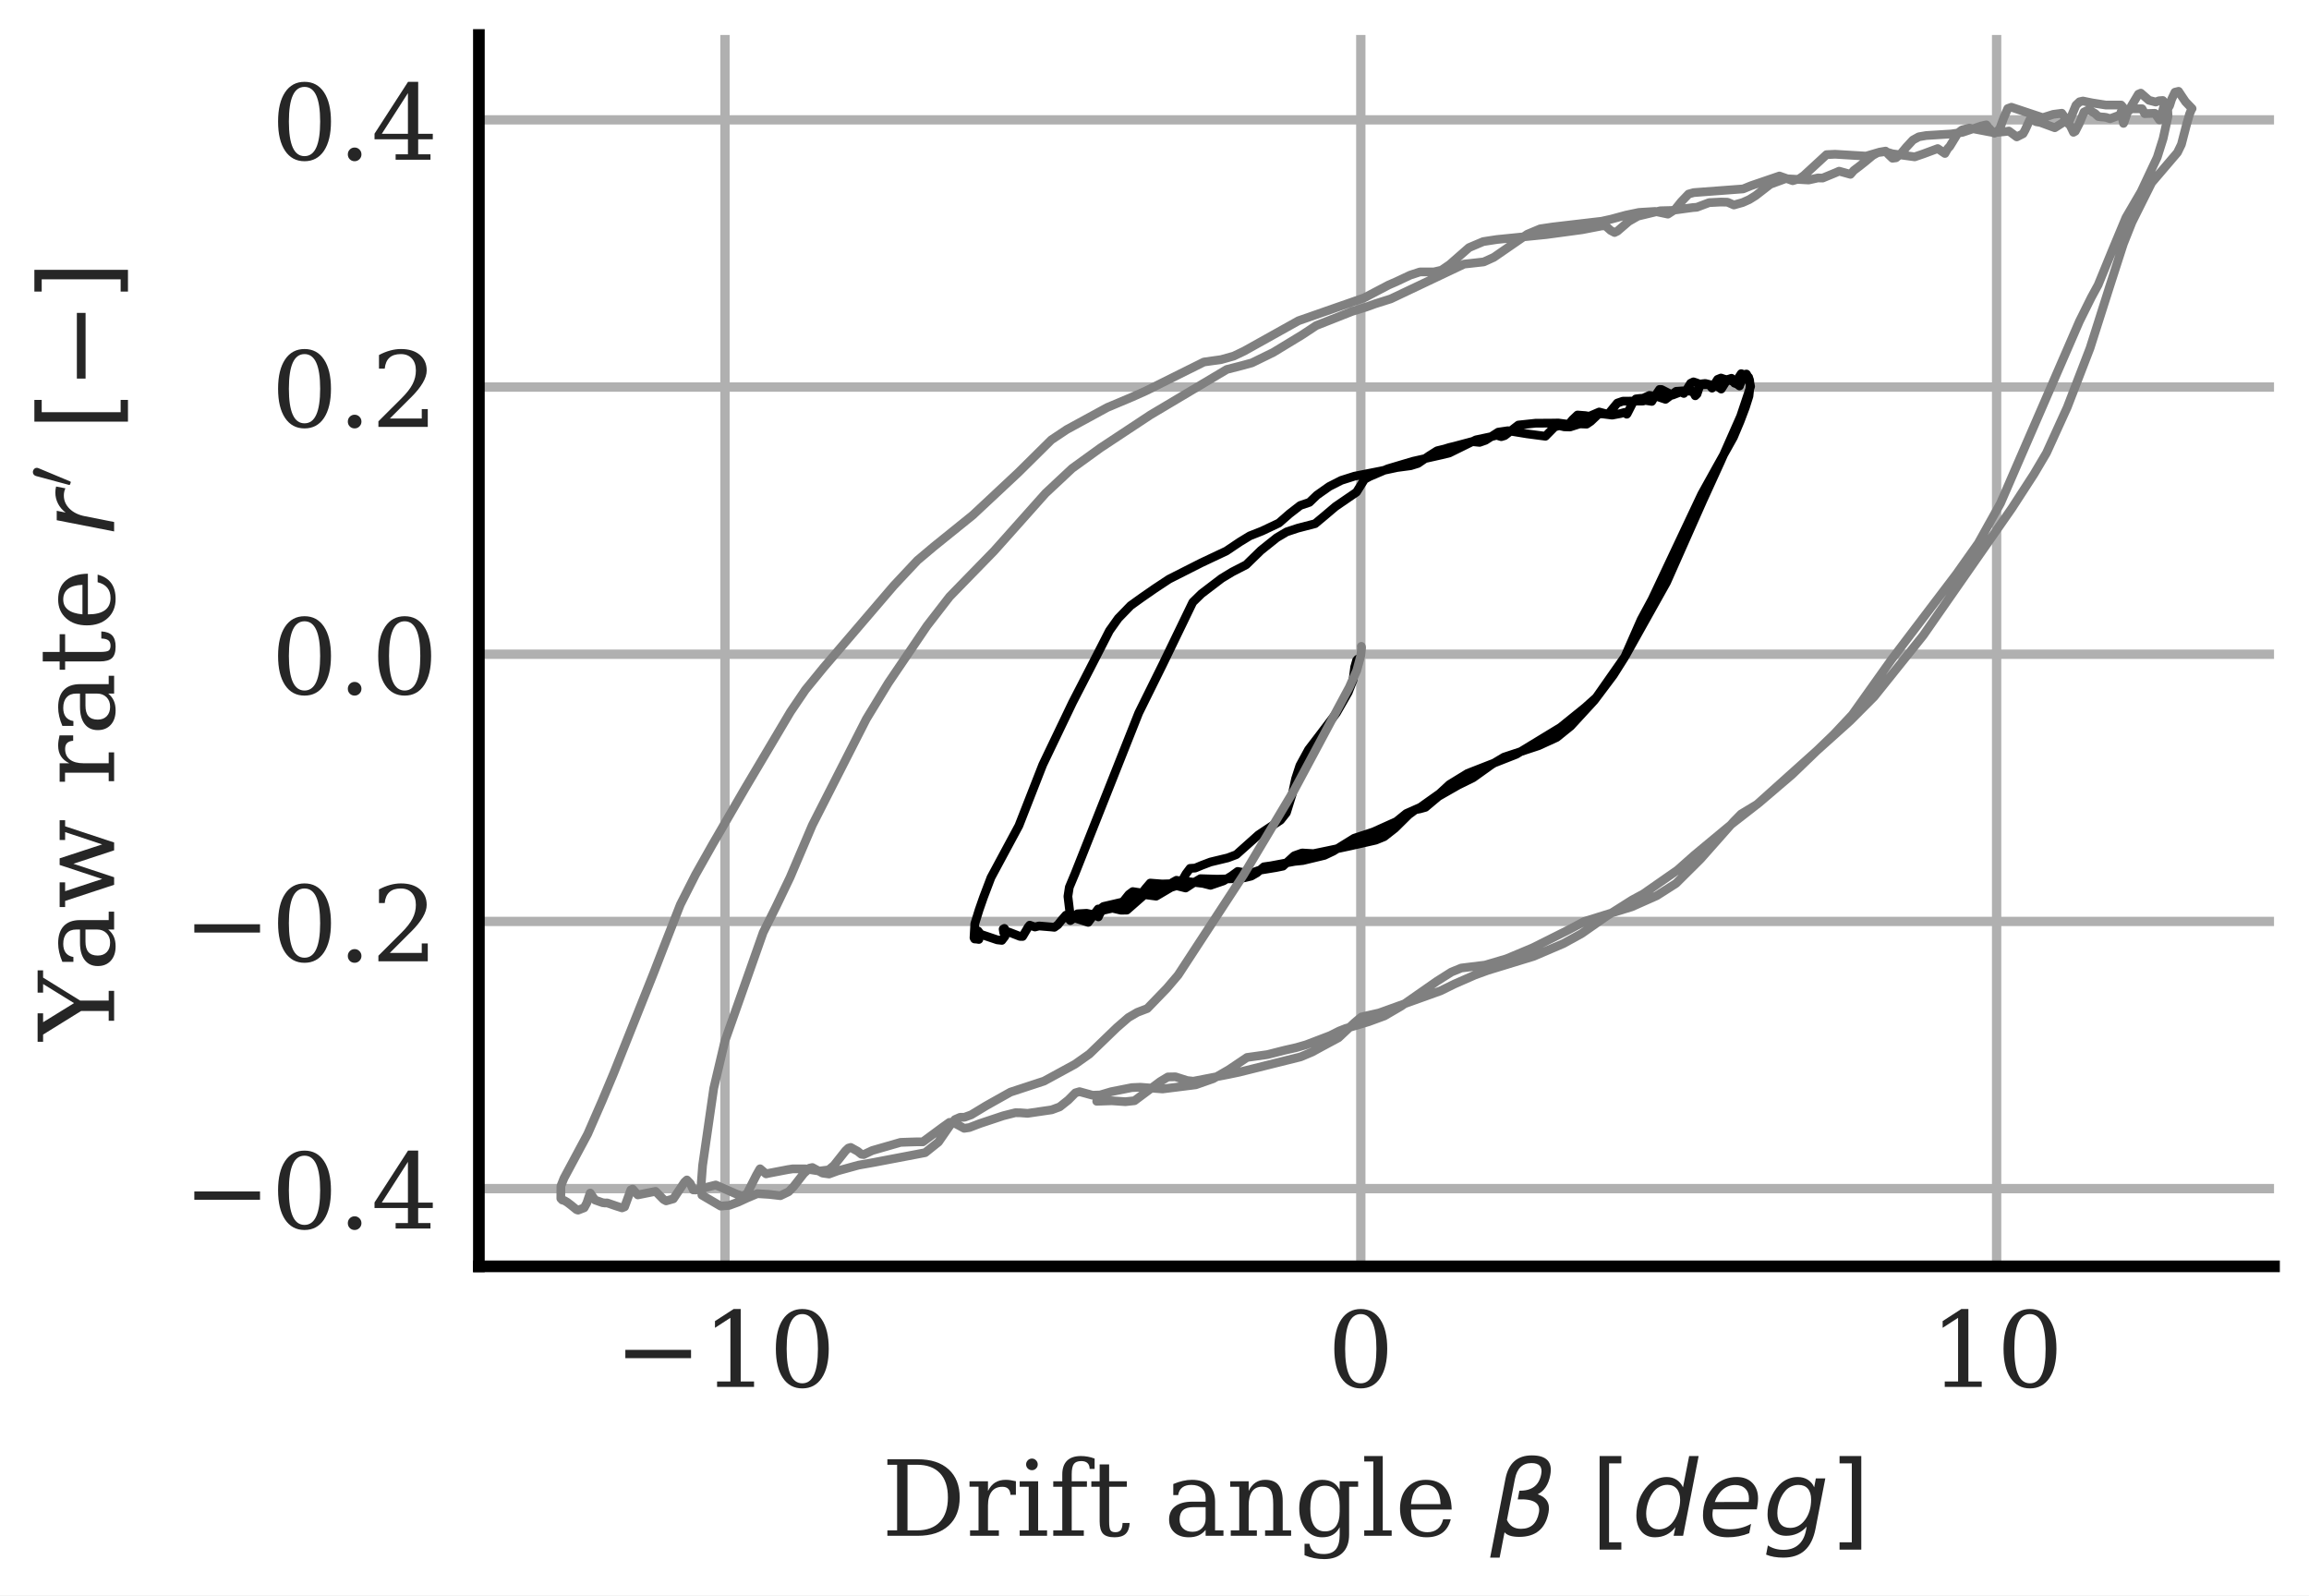
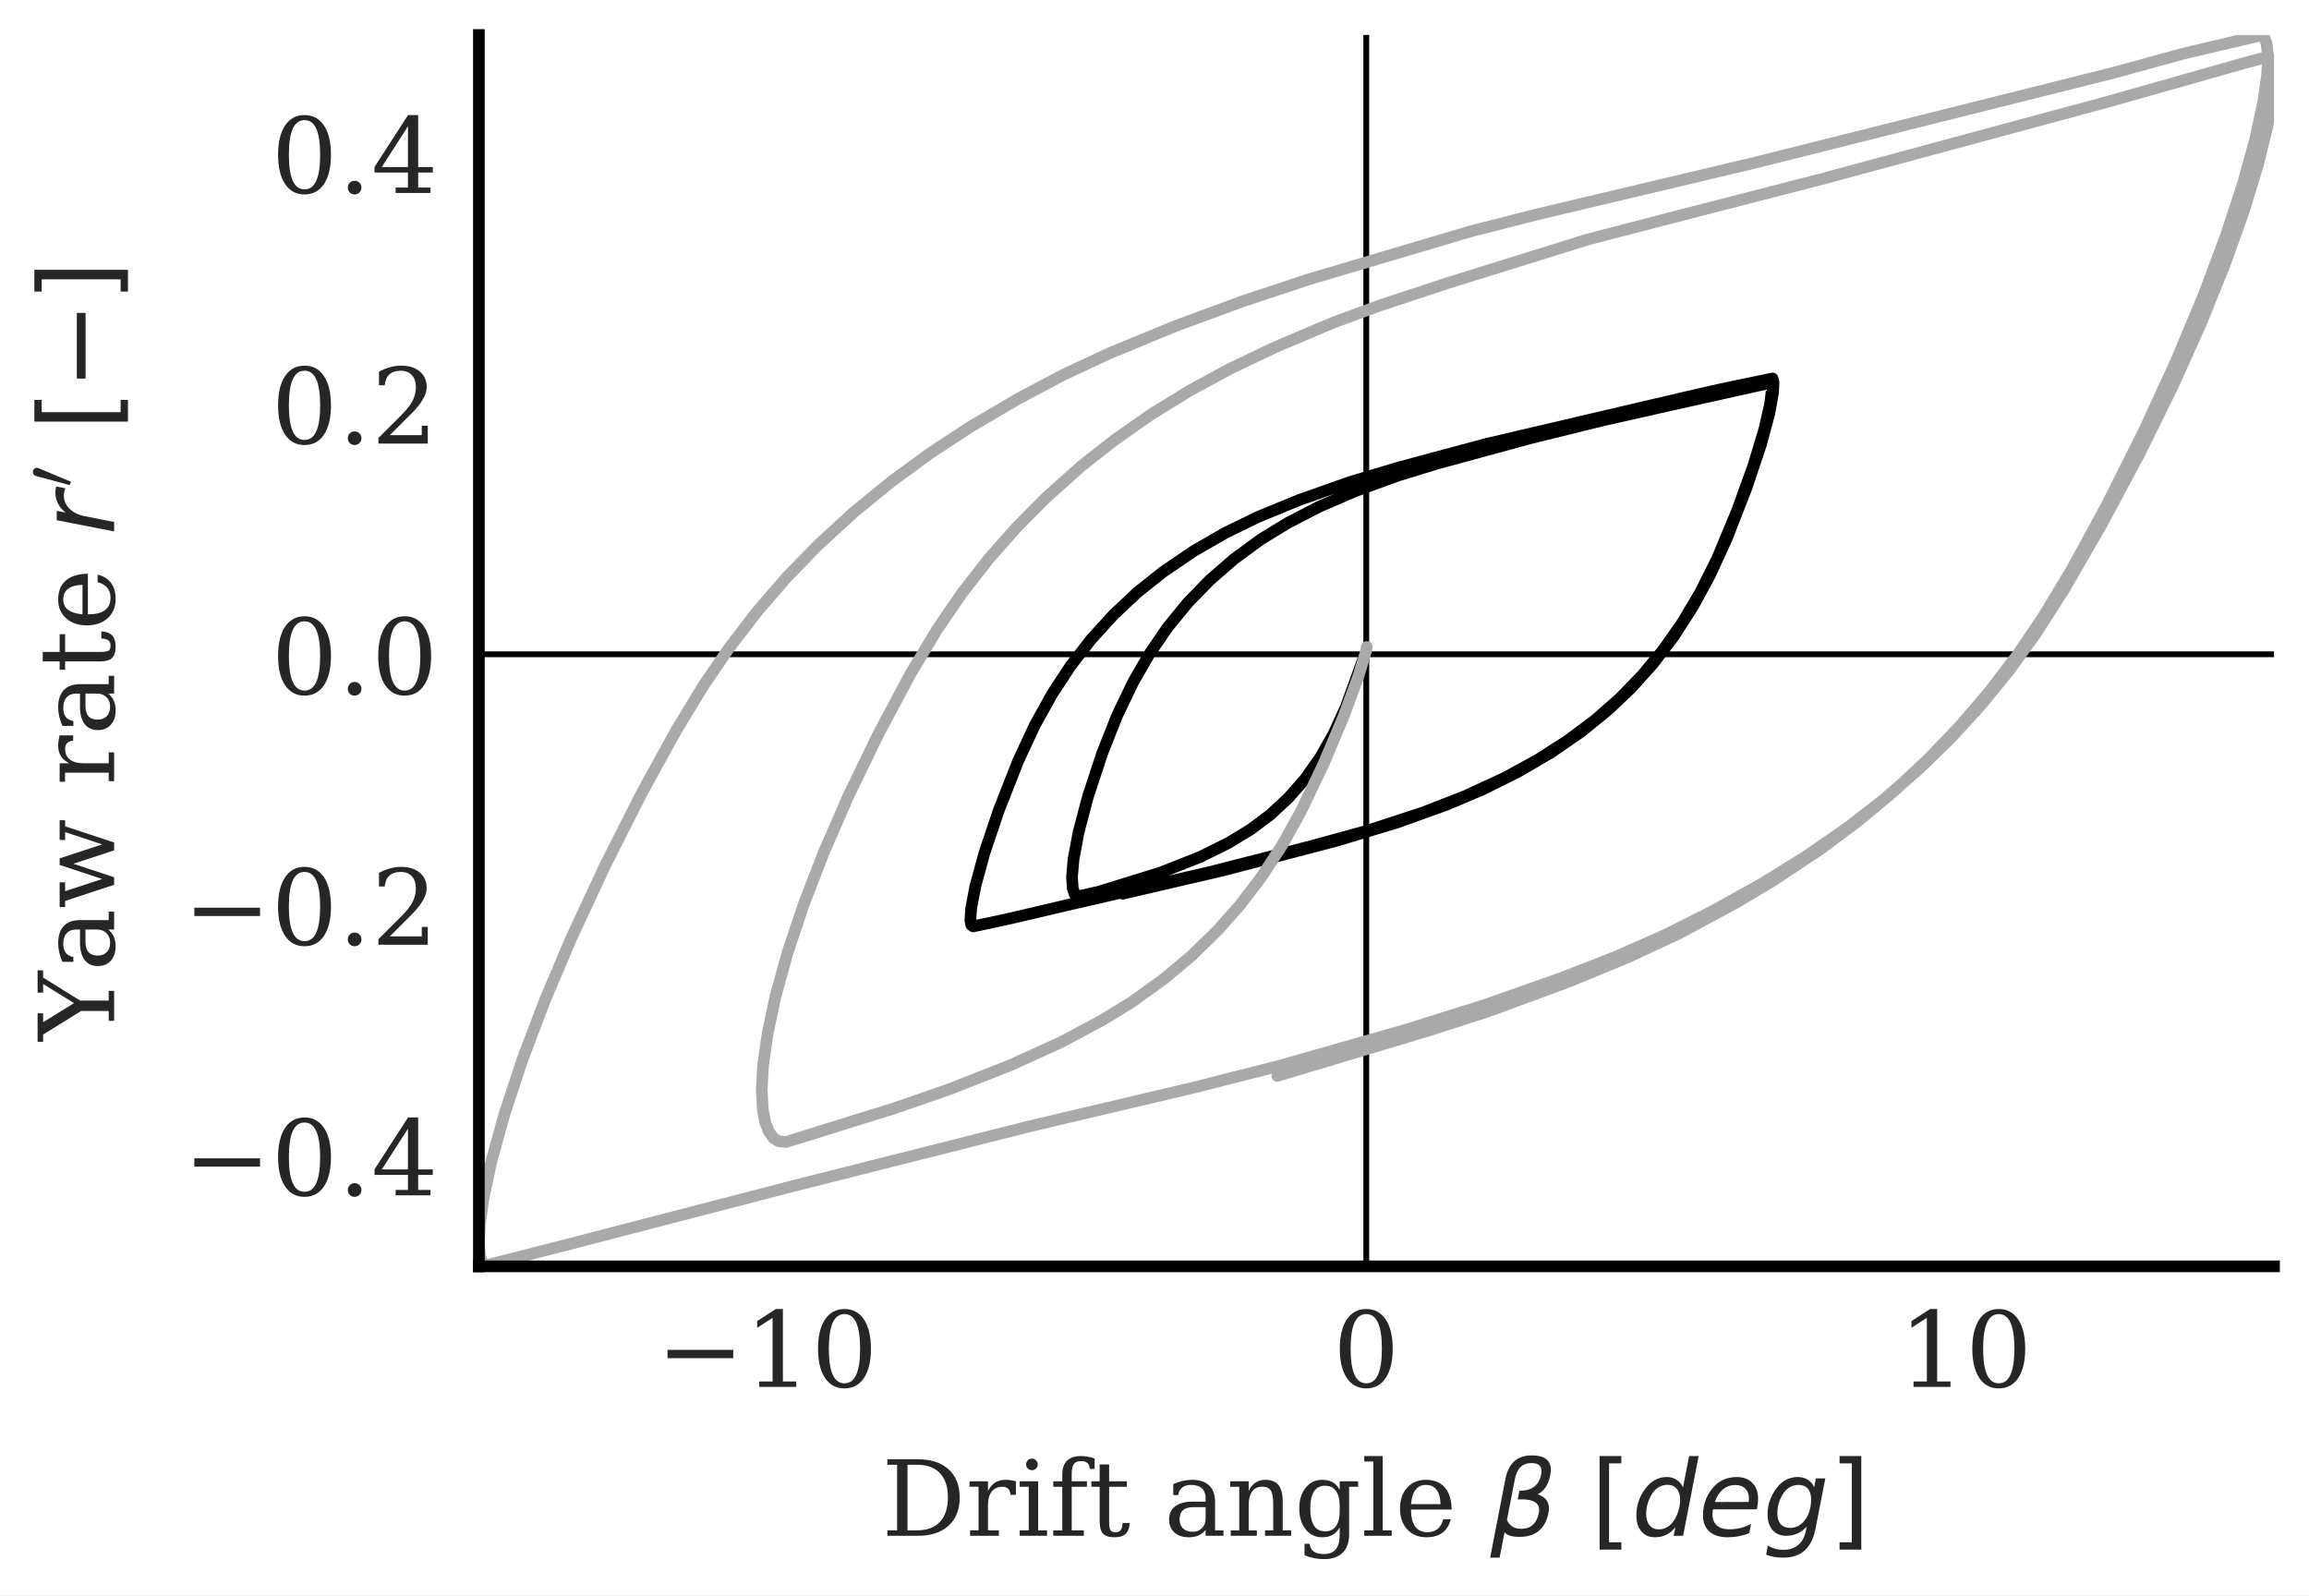
<svg xmlns="http://www.w3.org/2000/svg" xmlns:xlink="http://www.w3.org/1999/xlink" width="198pt" height="136.8pt" viewBox="0 0 198 136.8" version="1.1">
  <defs>
    <style type="text/css">*{stroke-linejoin: round; stroke-linecap: butt}</style>
  </defs>
  <g id="figure_1">
    <g id="patch_1">
      <path d="M 0 136.8  L 198 136.8  L 198 0  L 0 0  z " style="fill: #ffffff" />
    </g>
    <g id="axes_1">
      <g id="patch_2">
        <path d="M 41.065 108.589  L 195 108.589  L 195 3  L 41.065 3  z " style="fill: #ffffff" />
      </g>
+       <g id="line2d_1">
+         <path d="M -1 56.105  L 199 56.105  " clip-path="url(#p4602d9aeb4)" style="fill: none; stroke: #000000; stroke-width: 0.5; stroke-linecap: round" />
+       </g>
+       <g id="line2d_2">
+         <path d="M 117.16 137.8  L 117.16 -1  " clip-path="url(#p4602d9aeb4)" style="fill: none; stroke: #000000; stroke-width: 0.5; stroke-linecap: round" />
+       </g>
      <g id="matplotlib.axis_1">
        <g id="xtick_1">
-           <g id="line2d_1">
-             <path d="M 62.168 108.589  L 62.168 3  " clip-path="url(#pcf7cdfdc2e)" style="fill: none; stroke: #b0b0b0; stroke-width: 0.8; stroke-linecap: round" />
-           </g>
-           <g id="line2d_2" />
+           <g id="line2d_3" />
          <g id="text_1">
-             <g style="fill: #262626" transform="translate(52.67087 118.928) scale(0.09 -0.09)">
+             <g style="fill: #262626" transform="translate(56.2879 118.928) scale(0.09 -0.09)">
              <defs>
                <path id="DejaVuSerif-2212" d="M 678 2259  L 4684 2259  L 4684 1753  L 678 1753  L 678 2259  z " transform="scale(0.015625)" />
                <path id="DejaVuSerif-31" d="M 909 0  L 909 331  L 1722 331  L 1722 4213  L 781 3603  L 781 4013  L 1919 4750  L 2350 4750  L 2350 331  L 3163 331  L 3163 0  L 909 0  z " transform="scale(0.015625)" />
                <path id="DejaVuSerif-30" d="M 2034 219  Q 2513 219 2750 744  Q 2988 1269 2988 2328  Q 2988 3391 2750 3916  Q 2513 4441 2034 4441  Q 1556 4441 1318 3916  Q 1081 3391 1081 2328  Q 1081 1269 1318 744  Q 1556 219 2034 219  z M 2034 -91  Q 1275 -91 848 546  Q 422 1184 422 2328  Q 422 3475 848 4112  Q 1275 4750 2034 4750  Q 2797 4750 3222 4112  Q 3647 3475 3647 2328  Q 3647 1184 3222 546  Q 2797 -91 2034 -91  z " transform="scale(0.015625)" />
              </defs>
              <use xlink:href="#DejaVuSerif-2212" />
              <use xlink:href="#DejaVuSerif-31" x="83.789" />
              <use xlink:href="#DejaVuSerif-30" x="147.412" />
            </g>
          </g>
        </g>
        <g id="xtick_2">
-           <g id="line2d_3">
-             <path d="M 116.691 108.589  L 116.691 3  " clip-path="url(#pcf7cdfdc2e)" style="fill: none; stroke: #b0b0b0; stroke-width: 0.8; stroke-linecap: round" />
-           </g>
          <g id="line2d_4" />
          <g id="text_2">
-             <g style="fill: #262626" transform="translate(113.8275 118.928) scale(0.09 -0.09)">
+             <g style="fill: #262626" transform="translate(114.2971 118.928) scale(0.09 -0.09)">
              <use xlink:href="#DejaVuSerif-30" />
            </g>
          </g>
        </g>
        <g id="xtick_3">
-           <g id="line2d_5">
-             <path d="M 171.213 108.589  L 171.213 3  " clip-path="url(#pcf7cdfdc2e)" style="fill: none; stroke: #b0b0b0; stroke-width: 0.8; stroke-linecap: round" />
-           </g>
-           <g id="line2d_6" />
+           <g id="line2d_5" />
          <g id="text_3">
-             <g style="fill: #262626" transform="translate(165.487 118.928) scale(0.09 -0.09)">
+             <g style="fill: #262626" transform="translate(162.8092 118.928) scale(0.09 -0.09)">
              <use xlink:href="#DejaVuSerif-31" />
              <use xlink:href="#DejaVuSerif-30" x="63.623" />
            </g>
          </g>
        </g>
        <g id="text_4">
          <g style="fill: #262626" transform="translate(75.59742 131.7298) scale(0.09 -0.09)">
            <defs>
              <path id="DejaVuSerif-44" d="M 1581 331  L 2163 331  Q 3072 331 3558 850  Q 4044 1369 4044 2338  Q 4044 3306 3559 3818  Q 3075 4331 2163 4331  L 1581 4331  L 1581 331  z M 353 0  L 353 331  L 947 331  L 947 4331  L 353 4331  L 353 4666  L 2209 4666  Q 3416 4666 4089 4050  Q 4763 3434 4763 2338  Q 4763 1238 4088 619  Q 3413 0 2209 0  L 353 0  z " transform="scale(0.015625)" />
              <path id="DejaVuSerif-72" d="M 3059 3328  L 3059 2497  L 2728 2497  Q 2713 2744 2591 2866  Q 2469 2988 2234 2988  Q 1809 2988 1582 2694  Q 1356 2400 1356 1850  L 1356 331  L 2022 331  L 2022 0  L 263 0  L 263 331  L 781 331  L 781 2994  L 231 2994  L 231 3322  L 1356 3322  L 1356 2731  Q 1525 3078 1790 3245  Q 2056 3413 2438 3413  Q 2578 3413 2733 3391  Q 2888 3369 3059 3328  z " transform="scale(0.015625)" />
              <path id="DejaVuSerif-69" d="M 622 4353  Q 622 4497 726 4603  Q 831 4709 978 4709  Q 1122 4709 1226 4603  Q 1331 4497 1331 4353  Q 1331 4206 1228 4103  Q 1125 4000 978 4000  Q 831 4000 726 4103  Q 622 4206 622 4353  z M 1356 331  L 1900 331  L 1900 0  L 231 0  L 231 331  L 781 331  L 781 2988  L 231 2988  L 231 3322  L 1356 3322  L 1356 331  z " transform="scale(0.015625)" />
              <path id="DejaVuSerif-66" d="M 2753 4078  L 2450 4078  Q 2447 4313 2317 4434  Q 2188 4556 1941 4556  Q 1619 4556 1487 4379  Q 1356 4203 1356 3750  L 1356 3322  L 2284 3322  L 2284 2988  L 1356 2988  L 1356 331  L 2094 331  L 2094 0  L 231 0  L 231 331  L 781 331  L 781 2988  L 231 2988  L 231 3322  L 781 3322  L 781 3738  Q 781 4294 1070 4578  Q 1359 4863 1919 4863  Q 2128 4863 2337 4825  Q 2547 4788 2753 4709  L 2753 4078  z " transform="scale(0.015625)" />
              <path id="DejaVuSerif-74" d="M 691 2988  L 184 2988  L 184 3322  L 691 3322  L 691 4353  L 1269 4353  L 1269 3322  L 2350 3322  L 2350 2988  L 1269 2988  L 1269 878  Q 1269 456 1350 337  Q 1431 219 1650 219  Q 1875 219 1978 351  Q 2081 484 2088 781  L 2522 781  Q 2497 328 2275 118  Q 2053 -91 1600 -91  Q 1103 -91 897 129  Q 691 350 691 878  L 691 2988  z " transform="scale(0.015625)" />
              <path id="DejaVuSerif-20" transform="scale(0.015625)" />
              <path id="DejaVuSerif-61" d="M 2547 1044  L 2547 1747  L 1806 1747  Q 1378 1747 1168 1562  Q 959 1378 959 997  Q 959 650 1171 447  Q 1384 244 1747 244  Q 2106 244 2326 466  Q 2547 688 2547 1044  z M 3122 2075  L 3122 331  L 3634 331  L 3634 0  L 2547 0  L 2547 359  Q 2356 128 2106 18  Q 1856 -91 1522 -91  Q 969 -91 644 203  Q 319 497 319 997  Q 319 1513 691 1797  Q 1063 2081 1741 2081  L 2547 2081  L 2547 2309  Q 2547 2688 2317 2895  Q 2088 3103 1672 3103  Q 1328 3103 1125 2947  Q 922 2791 872 2484  L 575 2484  L 575 3156  Q 875 3284 1158 3348  Q 1441 3413 1709 3413  Q 2400 3413 2761 3070  Q 3122 2728 3122 2075  z " transform="scale(0.015625)" />
              <path id="DejaVuSerif-6e" d="M 263 0  L 263 331  L 781 331  L 781 2988  L 231 2988  L 231 3322  L 1356 3322  L 1356 2731  Q 1516 3069 1770 3241  Q 2025 3413 2363 3413  Q 2913 3413 3172 3097  Q 3431 2781 3431 2113  L 3431 331  L 3944 331  L 3944 0  L 2356 0  L 2356 331  L 2853 331  L 2853 1931  Q 2853 2541 2703 2767  Q 2553 2994 2175 2994  Q 1775 2994 1565 2701  Q 1356 2409 1356 1850  L 1356 331  L 1856 331  L 1856 0  L 263 0  z " transform="scale(0.015625)" />
              <path id="DejaVuSerif-67" d="M 3359 2988  L 3359 72  Q 3359 -644 2965 -1033  Q 2572 -1422 1844 -1422  Q 1516 -1422 1216 -1362  Q 916 -1303 641 -1184  L 641 -488  L 941 -488  Q 997 -813 1206 -963  Q 1416 -1113 1806 -1113  Q 2313 -1113 2548 -827  Q 2784 -541 2784 72  L 2784 519  Q 2616 206 2355 57  Q 2094 -91 1709 -91  Q 1097 -91 708 395  Q 319 881 319 1663  Q 319 2444 706 2928  Q 1094 3413 1709 3413  Q 2094 3413 2355 3264  Q 2616 3116 2784 2803  L 2784 3322  L 3909 3322  L 3909 2988  L 3359 2988  z M 2784 1825  Q 2784 2422 2554 2737  Q 2325 3053 1888 3053  Q 1444 3053 1217 2703  Q 991 2353 991 1663  Q 991 975 1217 622  Q 1444 269 1888 269  Q 2325 269 2554 583  Q 2784 897 2784 1497  L 2784 1825  z " transform="scale(0.015625)" />
              <path id="DejaVuSerif-6c" d="M 1313 331  L 1856 331  L 1856 0  L 184 0  L 184 331  L 738 331  L 738 4531  L 184 4531  L 184 4863  L 1313 4863  L 1313 331  z " transform="scale(0.015625)" />
              <path id="DejaVuSerif-65" d="M 3469 1600  L 991 1600  L 991 1575  Q 991 903 1244 561  Q 1497 219 1991 219  Q 2369 219 2611 417  Q 2853 616 2950 1006  L 3413 1006  Q 3275 459 2904 184  Q 2534 -91 1931 -91  Q 1203 -91 761 389  Q 319 869 319 1663  Q 319 2450 753 2931  Q 1188 3413 1894 3413  Q 2647 3413 3050 2948  Q 3453 2484 3469 1600  z M 2791 1931  Q 2772 2513 2545 2808  Q 2319 3103 1894 3103  Q 1497 3103 1269 2806  Q 1041 2509 991 1931  L 2791 1931  z " transform="scale(0.015625)" />
              <path id="DejaVuSans-Oblique-3b2" d="M 872 216  L 572 -1331  L -6 -1331  L 928 3478  Q 1206 4903 2538 4903  Q 3888 4903 3659 3700  Q 3503 2844 2894 2531  Q 3713 2250 3553 1416  Q 3272 -69 1759 -66  Q 1097 -63 872 216  z M 1019 966  Q 1259 422 1875 425  Q 2775 425 2966 1406  Q 3138 2288 1675 2219  L 1778 2750  Q 2909 2731 3106 3750  Q 3241 4438 2509 4434  Q 1691 4434 1503 3459  L 1019 966  z " transform="scale(0.015625)" />
              <path id="DejaVuSans-5b" d="M 550 4863  L 1875 4863  L 1875 4416  L 1125 4416  L 1125 -397  L 1875 -397  L 1875 -844  L 550 -844  L 550 4863  z " transform="scale(0.015625)" />
              <path id="DejaVuSans-Oblique-64" d="M 2675 525  Q 2444 222 2128 65  Q 1813 -91 1428 -91  Q 903 -91 598 267  Q 294 625 294 1247  Q 294 1766 478 2236  Q 663 2706 1013 3078  Q 1244 3325 1534 3454  Q 1825 3584 2144 3584  Q 2481 3584 2739 3421  Q 2997 3259 3138 2956  L 3513 4863  L 4091 4863  L 3144 0  L 2566 0  L 2675 525  z M 891 1350  Q 891 897 1095 644  Q 1300 391 1663 391  Q 1931 391 2161 520  Q 2391 650 2566 903  Q 2750 1166 2856 1509  Q 2963 1853 2963 2188  Q 2963 2622 2758 2865  Q 2553 3109 2194 3109  Q 1922 3109 1687 2981  Q 1453 2853 1288 2613  Q 1106 2353 998 2009  Q 891 1666 891 1350  z " transform="scale(0.015625)" />
              <path id="DejaVuSans-Oblique-65" d="M 3078 2063  Q 3088 2113 3092 2166  Q 3097 2219 3097 2272  Q 3097 2653 2873 2875  Q 2650 3097 2266 3097  Q 1838 3097 1509 2826  Q 1181 2556 1013 2059  L 3078 2063  z M 3578 1613  L 903 1613  Q 884 1494 878 1425  Q 872 1356 872 1306  Q 872 872 1139 634  Q 1406 397 1894 397  Q 2269 397 2603 481  Q 2938 566 3225 728  L 3116 159  Q 2806 34 2476 -28  Q 2147 -91 1806 -91  Q 1078 -91 686 257  Q 294 606 294 1247  Q 294 1794 489 2264  Q 684 2734 1063 3103  Q 1306 3334 1642 3459  Q 1978 3584 2356 3584  Q 2950 3584 3301 3228  Q 3653 2872 3653 2272  Q 3653 2128 3634 1964  Q 3616 1800 3578 1613  z " transform="scale(0.015625)" />
              <path id="DejaVuSans-Oblique-67" d="M 3816 3500  L 3219 434  Q 3047 -456 2561 -893  Q 2075 -1331 1253 -1331  Q 950 -1331 690 -1286  Q 431 -1241 206 -1147  L 313 -588  Q 525 -725 762 -790  Q 1000 -856 1269 -856  Q 1816 -856 2167 -557  Q 2519 -259 2631 300  L 2681 563  Q 2441 288 2122 144  Q 1803 0 1434 0  Q 903 0 598 351  Q 294 703 294 1319  Q 294 1803 478 2267  Q 663 2731 997 3091  Q 1219 3328 1514 3456  Q 1809 3584 2131 3584  Q 2484 3584 2746 3420  Q 3009 3256 3138 2956  L 3238 3500  L 3816 3500  z M 2950 2216  Q 2950 2641 2750 2872  Q 2550 3103 2181 3103  Q 1953 3103 1747 3012  Q 1541 2922 1394 2759  Q 1156 2491 1023 2127  Q 891 1763 891 1375  Q 891 944 1092 712  Q 1294 481 1672 481  Q 2219 481 2584 976  Q 2950 1472 2950 2216  z " transform="scale(0.015625)" />
              <path id="DejaVuSans-5d" d="M 1947 4863  L 1947 -844  L 622 -844  L 622 -397  L 1369 -397  L 1369 4416  L 622 4416  L 622 4863  L 1947 4863  z " transform="scale(0.015625)" />
            </defs>
            <use xlink:href="#DejaVuSerif-44" transform="translate(0 0.390625)" />
            <use xlink:href="#DejaVuSerif-72" transform="translate(80.17578 0.390625)" />
            <use xlink:href="#DejaVuSerif-69" transform="translate(127.9785 0.390625)" />
            <use xlink:href="#DejaVuSerif-66" transform="translate(159.9609 0.390625)" />
            <use xlink:href="#DejaVuSerif-74" transform="translate(196.9727 0.390625)" />
            <use xlink:href="#DejaVuSerif-20" transform="translate(237.1582 0.390625)" />
            <use xlink:href="#DejaVuSerif-61" transform="translate(268.9453 0.390625)" />
            <use xlink:href="#DejaVuSerif-6e" transform="translate(328.5645 0.390625)" />
            <use xlink:href="#DejaVuSerif-67" transform="translate(392.9688 0.390625)" />
            <use xlink:href="#DejaVuSerif-6c" transform="translate(456.9824 0.390625)" />
            <use xlink:href="#DejaVuSerif-65" transform="translate(488.9648 0.390625)" />
            <use xlink:href="#DejaVuSerif-20" transform="translate(548.1445 0.390625)" />
            <use xlink:href="#DejaVuSans-Oblique-3b2" transform="translate(579.9316 0.390625)" />
            <use xlink:href="#DejaVuSerif-20" transform="translate(643.75 0.390625)" />
            <use xlink:href="#DejaVuSans-5b" transform="translate(675.5371 0.390625)" />
            <use xlink:href="#DejaVuSans-Oblique-64" transform="translate(714.5508 0.390625)" />
            <use xlink:href="#DejaVuSans-Oblique-65" transform="translate(778.0273 0.390625)" />
            <use xlink:href="#DejaVuSans-Oblique-67" transform="translate(839.5508 0.390625)" />
            <use xlink:href="#DejaVuSans-5d" transform="translate(903.0273 0.390625)" />
          </g>
        </g>
      </g>
      <g id="matplotlib.axis_2">
        <g id="ytick_1">
-           <g id="line2d_7">
-             <path d="M 41.065 101.925  L 195 101.925  " clip-path="url(#pcf7cdfdc2e)" style="fill: none; stroke: #b0b0b0; stroke-width: 0.8; stroke-linecap: round" />
-           </g>
-           <g id="line2d_8" />
+           <g id="line2d_6" />
          <g id="text_5">
-             <g style="fill: #262626" transform="translate(15.71055 105.3444) scale(0.09 -0.09)">
+             <g style="fill: #262626" transform="translate(15.71055 102.5026) scale(0.09 -0.09)">
              <defs>
                <path id="DejaVuSerif-2e" d="M 603 325  Q 603 500 722 622  Q 841 744 1019 744  Q 1191 744 1312 622  Q 1434 500 1434 325  Q 1434 153 1312 31  Q 1191 -91 1019 -91  Q 841 -91 722 29  Q 603 150 603 325  z " transform="scale(0.015625)" />
                <path id="DejaVuSerif-34" d="M 2234 1581  L 2234 4063  L 641 1581  L 2234 1581  z M 3609 0  L 1484 0  L 1484 331  L 2234 331  L 2234 1247  L 197 1247  L 197 1588  L 2241 4750  L 2859 4750  L 2859 1581  L 3750 1581  L 3750 1247  L 2859 1247  L 2859 331  L 3609 331  L 3609 0  z " transform="scale(0.015625)" />
              </defs>
              <use xlink:href="#DejaVuSerif-2212" />
              <use xlink:href="#DejaVuSerif-30" x="83.789" />
              <use xlink:href="#DejaVuSerif-2e" x="147.412" />
              <use xlink:href="#DejaVuSerif-34" x="179.199" />
            </g>
          </g>
        </g>
        <g id="ytick_2">
-           <g id="line2d_9">
-             <path d="M 41.065 79.013  L 195 79.013  " clip-path="url(#pcf7cdfdc2e)" style="fill: none; stroke: #b0b0b0; stroke-width: 0.8; stroke-linecap: round" />
-           </g>
-           <g id="line2d_10" />
+           <g id="line2d_7" />
          <g id="text_6">
-             <g style="fill: #262626" transform="translate(15.71055 82.43249) scale(0.09 -0.09)">
+             <g style="fill: #262626" transform="translate(15.71055 81.01346) scale(0.09 -0.09)">
              <defs>
                <path id="DejaVuSerif-32" d="M 819 3553  L 469 3553  L 469 4384  Q 803 4563 1142 4656  Q 1481 4750 1806 4750  Q 2534 4750 2956 4397  Q 3378 4044 3378 3438  Q 3378 2753 2422 1800  Q 2347 1728 2309 1691  L 1131 513  L 3078 513  L 3078 1088  L 3444 1088  L 3444 0  L 434 0  L 434 341  L 1850 1753  Q 2319 2222 2519 2614  Q 2719 3006 2719 3438  Q 2719 3909 2473 4175  Q 2228 4441 1797 4441  Q 1350 4441 1106 4219  Q 863 3997 819 3553  z " transform="scale(0.015625)" />
              </defs>
              <use xlink:href="#DejaVuSerif-2212" />
              <use xlink:href="#DejaVuSerif-30" x="83.789" />
              <use xlink:href="#DejaVuSerif-2e" x="147.412" />
              <use xlink:href="#DejaVuSerif-32" x="179.199" />
            </g>
          </g>
        </g>
        <g id="ytick_3">
-           <g id="line2d_11">
-             <path d="M 41.065 56.101  L 195 56.101  " clip-path="url(#pcf7cdfdc2e)" style="fill: none; stroke: #b0b0b0; stroke-width: 0.8; stroke-linecap: round" />
-           </g>
-           <g id="line2d_12" />
+           <g id="line2d_8" />
          <g id="text_7">
-             <g style="fill: #262626" transform="translate(23.25227 59.52054) scale(0.09 -0.09)">
+             <g style="fill: #262626" transform="translate(23.25227 59.52435) scale(0.09 -0.09)">
              <use xlink:href="#DejaVuSerif-30" />
              <use xlink:href="#DejaVuSerif-2e" x="63.623" />
              <use xlink:href="#DejaVuSerif-30" x="95.41" />
            </g>
          </g>
        </g>
        <g id="ytick_4">
-           <g id="line2d_13">
-             <path d="M 41.065 33.189  L 195 33.189  " clip-path="url(#pcf7cdfdc2e)" style="fill: none; stroke: #b0b0b0; stroke-width: 0.8; stroke-linecap: round" />
-           </g>
-           <g id="line2d_14" />
+           <g id="line2d_9" />
          <g id="text_8">
-             <g style="fill: #262626" transform="translate(23.25227 36.6086) scale(0.09 -0.09)">
+             <g style="fill: #262626" transform="translate(23.25227 38.03524) scale(0.09 -0.09)">
              <use xlink:href="#DejaVuSerif-30" />
              <use xlink:href="#DejaVuSerif-2e" x="63.623" />
              <use xlink:href="#DejaVuSerif-32" x="95.41" />
            </g>
          </g>
        </g>
        <g id="ytick_5">
-           <g id="line2d_15">
-             <path d="M 41.065 10.277  L 195 10.277  " clip-path="url(#pcf7cdfdc2e)" style="fill: none; stroke: #b0b0b0; stroke-width: 0.8; stroke-linecap: round" />
-           </g>
-           <g id="line2d_16" />
+           <g id="line2d_10" />
          <g id="text_9">
-             <g style="fill: #262626" transform="translate(23.25227 13.69665) scale(0.09 -0.09)">
+             <g style="fill: #262626" transform="translate(23.25227 16.54613) scale(0.09 -0.09)">
              <use xlink:href="#DejaVuSerif-30" />
              <use xlink:href="#DejaVuSerif-2e" x="63.623" />
              <use xlink:href="#DejaVuSerif-34" x="95.41" />
            </g>
          </g>
        </g>
        <g id="text_10">
          <g style="fill: #262626" transform="translate(9.838834 89.22984) rotate(-90) scale(0.09 -0.09)">
            <defs>
              <path id="DejaVuSerif-59" d="M 1209 0  L 1209 331  L 1806 331  L 1806 2009  L 366 4331  L -72 4331  L -72 4666  L 1663 4666  L 1663 4331  L 1119 4331  L 2284 2444  L 3450 4331  L 2925 4331  L 2925 4666  L 4281 4666  L 4281 4331  L 3841 4331  L 2438 2069  L 2438 331  L 3034 331  L 3034 0  L 1209 0  z " transform="scale(0.015625)" />
              <path id="DejaVuSerif-77" d="M 3072 3322  L 3922 728  L 4672 2988  L 4191 2988  L 4191 3322  L 5394 3322  L 5394 2988  L 5025 2988  L 4038 0  L 3559 0  L 2741 2484  L 1919 0  L 1459 0  L 475 2988  L 103 2988  L 103 3322  L 1606 3322  L 1606 2988  L 1069 2988  L 1813 728  L 2669 3322  L 3072 3322  z " transform="scale(0.015625)" />
              <path id="DejaVuSans-Oblique-72" d="M 2853 2969  Q 2766 3016 2653 3041  Q 2541 3066 2413 3066  Q 1953 3066 1609 2717  Q 1266 2369 1153 1784  L 800 0  L 225 0  L 909 3500  L 1484 3500  L 1375 2956  Q 1603 3259 1920 3421  Q 2238 3584 2597 3584  Q 2691 3584 2781 3573  Q 2872 3563 2963 3538  L 2853 2969  z " transform="scale(0.015625)" />
              <path id="Cmsy10-30" d="M 225 347  Q 184 359 184 409  L 966 3316  Q 1003 3434 1093 3506  Q 1184 3578 1300 3578  Q 1450 3578 1564 3479  Q 1678 3381 1678 3231  Q 1678 3166 1644 3084  L 488 319  Q 466 275 428 275  Q 394 275 320 306  Q 247 338 225 347  z " transform="scale(0.015625)" />
              <path id="DejaVuSans-2212" d="M 678 2272  L 4684 2272  L 4684 1741  L 678 1741  L 678 2272  z " transform="scale(0.015625)" />
            </defs>
            <use xlink:href="#DejaVuSerif-59" transform="translate(0 0.584375)" />
            <use xlink:href="#DejaVuSerif-61" transform="translate(66.01562 0.584375)" />
            <use xlink:href="#DejaVuSerif-77" transform="translate(125.6348 0.584375)" />
            <use xlink:href="#DejaVuSerif-20" transform="translate(211.2305 0.584375)" />
            <use xlink:href="#DejaVuSerif-72" transform="translate(243.0176 0.584375)" />
            <use xlink:href="#DejaVuSerif-61" transform="translate(290.8203 0.584375)" />
            <use xlink:href="#DejaVuSerif-74" transform="translate(350.4395 0.584375)" />
            <use xlink:href="#DejaVuSerif-65" transform="translate(390.625 0.584375)" />
            <use xlink:href="#DejaVuSerif-20" transform="translate(449.8047 0.584375)" />
            <use xlink:href="#DejaVuSans-Oblique-72" transform="translate(481.5918 0.584375)" />
            <use xlink:href="#Cmsy10-30" transform="translate(527.355 38.86563) scale(0.7)" />
            <use xlink:href="#DejaVuSerif-20" transform="translate(549.3325 0.584375)" />
            <use xlink:href="#DejaVuSans-5b" transform="translate(581.1196 0.584375)" />
            <use xlink:href="#DejaVuSans-2212" transform="translate(620.1333 0.584375)" />
            <use xlink:href="#DejaVuSans-5d" transform="translate(703.9224 0.584375)" />
          </g>
        </g>
      </g>
-       <g id="line2d_17">
-         <path d="M 116.422 56.523  L 116.327 56.632  L 116.164 57.207  L 116.02 58.325  L 115.614 59.366  L 114.599 61.139  L 113.335 62.81  L 112.209 64.283  L 111.465 65.649  L 111.097 66.78  L 110.834 68.015  L 110.31 69.695  L 109.806 70.33  L 107.913 71.591  L 106.015 73.286  L 105.286 73.561  L 103.797 73.919  L 103.051 74.202  L 102.487 74.437  L 102.049 74.464  L 101.704 74.925  L 101.176 75.857  L 100.413 76.098  L 99.142 76.847  L 98.143 76.715  L 96.629 78.041  L 96.13 78.051  L 95.393 77.879  L 94.455 78.09  L 94.166 77.948  L 93.315 79.092  L 91.875 78.628  L 91.738 78.21  L 91.575 76.866  L 91.694 76.081  L 92.186 74.906  L 97.646 61.137  L 99.701 56.983  L 102.283 51.642  L 103.03 50.911  L 104.755 49.596  L 105.665 49.045  L 106.857 48.432  L 108.127 47.195  L 109.485 46.109  L 110.326 45.611  L 111.278 45.294  L 112.775 44.905  L 113.59 44.225  L 114.519 43.438  L 116.32 42.204  L 117.009 41.103  L 117.438 40.867  L 118.999 40.2  L 121.162 39.556  L 123.633 39.002  L 124.286 38.841  L 126.561 37.72  L 127.974 37.42  L 128.329 37.322  L 128.736 37.443  L 129.026 37.357  L 130.204 36.447  L 131.683 36.29  L 132.937 36.284  L 133.632 36.273  L 134.514 36.389  L 134.851 35.988  L 135.272 35.587  L 135.934 35.639  L 136.28 35.697  L 137.135 35.329  L 137.89 35.529  L 138.686 34.564  L 139.165 34.4  L 140.147 34.394  L 140.889 34.391  L 141.075 34.332  L 141.645 34.421  L 141.882 34.018  L 142.31 33.394  L 142.475 33.4  L 143.418 33.88  L 144.125 33.609  L 144.391 33.738  L 144.593 33.488  L 144.97 32.867  L 145.215 32.746  L 145.406 32.807  L 145.904 32.991  L 146.565 32.978  L 146.81 33.28  L 146.821 33.262  L 147.288 32.532  L 147.574 32.416  L 147.844 32.508  L 148.07 32.56  L 148.336 32.486  L 148.475 32.438  L 148.487 32.458  L 148.742 32.86  L 148.934 32.623  L 149.312 32.042  L 149.426 32.085  L 149.838 32.271  L 149.948 32.345  L 150.116 33.131  L 149.86 33.905  L 149.261 35.695  L 147.53 39.612  L 146.007 42.951  L 142.911 49.935  L 139.391 56.227  L 136.88 59.815  L 135.94 60.659  L 133.822 62.37  L 130.026 64.681  L 127.595 65.637  L 125.843 66.322  L 124.293 67.273  L 123.445 68.055  L 121.791 69.23  L 120.595 69.759  L 119.746 70.446  L 117.781 71.332  L 116.122 71.88  L 114.328 72.989  L 113.571 73.348  L 111.718 73.791  L 110.998 73.865  L 108.996 74.241  L 108.381 74.329  L 107.786 74.843  L 107.294 75.126  L 106.711 75.268  L 105.616 75.354  L 104.408 75.391  L 102.945 75.347  L 102.426 75.651  L 101.67 76.146  L 100.665 75.893  L 100.315 75.783  L 99.656 75.803  L 98.636 75.724  L 98.257 76.166  L 97.635 76.956  L 97.242 77.122  L 94.627 77.73  L 93.705 78.426  L 93.183 78.316  L 92.391 78.361  L 92.032 78.768  L 91.784 78.94  L 91.767 78.925  L 91.402 78.476  L 91.009 78.929  L 90.716 79.3  L 90.412 79.517  L 90.117 79.486  L 89.094 79.401  L 88.75 79.491  L 88.3 79.334  L 88.17 79.491  L 87.69 80.301  L 87.474 80.299  L 86.48 79.913  L 86.067 79.974  L 86.021 79.671  L 86.126 79.612  L 86.145 79.629  L 86.271 79.895  L 86.175 80.293  L 85.909 80.638  L 85.518 80.593  L 84.088 80.112  L 83.87 79.823  L 83.854 79.833  L 83.789 79.968  L 83.932 80.317  L 83.937 80.558  L 83.784 80.532  L 83.573 80.515  L 83.522 80.418  L 83.591 79.213  L 83.96 78.021  L 84.327 76.967  L 84.977 75.253  L 87.37 70.805  L 88.444 68.062  L 89.414 65.582  L 91.981 60.224  L 93.485 57.306  L 95.138 54.082  L 95.894 53.02  L 96.951 51.931  L 97.884 51.261  L 99.022 50.471  L 100.253 49.658  L 103.017 48.259  L 105.159 47.249  L 106.327 46.464  L 107.175 45.948  L 108.223 45.535  L 109.666 44.852  L 110.571 44.06  L 111.494 43.345  L 112.286 43.076  L 112.928 42.459  L 113.983 41.716  L 115.02 41.19  L 116.141 40.835  L 118.397 40.389  L 119.797 40.091  L 120.964 39.935  L 121.592 39.741  L 122.543 39.09  L 123.235 38.654  L 123.889 38.494  L 124.278 38.373  L 124.705 38.271  L 126.222 37.867  L 126.878 37.934  L 127.385 37.755  L 128.476 37.056  L 129.307 36.935  L 130.931 37.2  L 132.522 37.408  L 133.313 36.605  L 133.707 36.503  L 134.138 36.6  L 134.625 36.615  L 135.465 36.348  L 136.06 36.37  L 136.415 36.129  L 137.084 35.497  L 137.408 35.49  L 138.239 35.598  L 138.971 35.46  L 139.321 35.362  L 139.496 35.518  L 139.531 35.477  L 139.676 35.196  L 139.974 34.609  L 140.276 34.208  L 140.581 34.17  L 140.905 34.146  L 141.443 33.904  L 142.108 34.005  L 142.819 34.242  L 143.73 33.557  L 144.271 33.518  L 144.635 33.519  L 145.118 33.571  L 145.164 33.54  L 145.196 33.61  L 145.37 33.938  L 145.522 33.791  L 145.715 33.208  L 145.918 32.915  L 146.232 32.883  L 147.099 33.099  L 147.265 33.121  L 147.597 33.361  L 147.611 33.345  L 148.113 32.545  L 148.139 32.568  L 148.41 32.639  L 148.669 32.742  L 148.886 32.916  L 148.898 32.905  L 149.005 32.971  L 149.168 33.097  L 149.208 32.967  L 149.645 32.099  L 149.757 32.074  L 149.773 32.094  L 150.022 32.554  L 150.078 33.021  L 149.976 33.965  L 149.668 34.94  L 149.215 36.135  L 148.645 37.491  L 147.231 40.017  L 145.923 42.374  L 143.298 47.936  L 141.67 51.387  L 140.732 53.125  L 139.302 56.379  L 138.345 57.893  L 136.715 60.064  L 134.694 62.262  L 133.483 63.238  L 131.938 63.944  L 129.916 64.612  L 128.967 64.927  L 127.891 65.57  L 126.322 66.694  L 125.054 67.318  L 123.351 68.291  L 122.232 69.229  L 121.76 69.361  L 121.373 69.434  L 120.791 69.864  L 119.62 71.022  L 118.689 71.751  L 117.959 72.046  L 115.854 72.524  L 113.811 72.958  L 112.634 73.201  L 111.658 73.142  L 110.983 73.381  L 110.42 73.899  L 110.016 74.272  L 109.417 74.394  L 107.964 74.632  L 107.622 74.752  L 107.097 74.903  L 106.134 74.726  L 105.612 75.108  L 104.911 75.537  L 103.8 75.916  L 103.167 75.754  L 101.719 75.577  L 101.096 75.522  L 100.882 75.484  L 100.525 75.685  L 100.042 76.246  L 99.764 76.396  L 98.742 76.402  L 97.756 76.549  L 97.475 76.507  L 97.138 76.454  L 96.805 76.7  L 95.982 77.73  L 95.521 77.807  L 95.221 77.773  L 94.887 77.777  L 94.52 78.004  L 94.259 78.455  L 94.187 78.623  L 94.187 78.623  " clip-path="url(#pcf7cdfdc2e)" style="fill: none; stroke: #000000; stroke-width: 0.75; stroke-linecap: round" />
-       </g>
-       <g id="line2d_18">
-         <path d="M 116.736 55.426  L 116.759 55.522  L 116.686 56.229  L 116.342 57.501  L 115.701 58.936  L 114.144 61.836  L 111.745 66.319  L 110.961 67.782  L 106.622 75.045  L 101.028 83.608  L 100.063 84.742  L 98.382 86.482  L 97.526 86.809  L 96.761 87.256  L 95.769 88.116  L 93.416 90.387  L 92.178 91.26  L 89.53 92.703  L 86.645 93.65  L 84.565 94.818  L 83.288 95.592  L 82.708 95.803  L 82.339 95.804  L 81.89 96.001  L 81.424 96.56  L 80.474 97.932  L 79.336 98.841  L 74.902 99.685  L 73.618 99.911  L 71.841 100.399  L 71.094 100.673  L 70.536 100.594  L 69.661 100.116  L 69.42 100.169  L 68.925 100.628  L 68.055 101.745  L 67.629 102.19  L 66.92 102.53  L 65.982 102.421  L 64.945 102.356  L 64.075 102.723  L 63.319 103.074  L 62.53 103.362  L 61.795 103.424  L 60.189 102.482  L 60.135 101.44  L 60.248 99.939  L 61.203 93.323  L 62.159 89.278  L 65.442 79.962  L 66.525 77.792  L 67.752 75.231  L 69.657 70.757  L 74.29 61.653  L 76.181 58.552  L 79.494 53.666  L 81.428 51.167  L 83.186 49.361  L 85.255 47.238  L 89.66 42.295  L 91.938 40.165  L 94.374 38.404  L 98.642 35.583  L 105.201 31.68  L 106.432 31.365  L 107.355 31.114  L 109.184 30.22  L 111.66 28.715  L 112.868 27.918  L 115.956 26.699  L 117.148 26.331  L 117.912 26.054  L 119.263 25.628  L 125.549 22.646  L 126.253 22.569  L 127.233 22.459  L 128.093 22.069  L 130.967 20.087  L 132.073 19.623  L 133.155 19.462  L 137.347 18.972  L 138.168 18.791  L 139.437 18.447  L 140.546 18.216  L 141.934 18.131  L 143.025 18.362  L 143.637 17.962  L 144.168 17.301  L 144.798 16.64  L 145.243 16.516  L 149.473 16.2  L 150.14 15.929  L 152.587 15.092  L 153.726 15.496  L 154.302 15.323  L 154.683 15.054  L 156.628 13.261  L 157.372 13.227  L 160.014 13.387  L 161.175 13.046  L 161.693 12.957  L 161.924 13.228  L 162.283 13.57  L 162.583 13.531  L 163.002 13.185  L 163.467 12.626  L 164.034 12.011  L 164.541 11.73  L 165.177 11.621  L 167.321 11.488  L 168.276 11.349  L 169.889 10.806  L 170.33 10.706  L 170.691 11.142  L 171.017 11.423  L 171.234 11.323  L 171.497 10.996  L 171.825 10.099  L 172.168 9.308  L 172.481 9.195  L 175.168 10.089  L 176.073 9.805  L 176.803 9.71  L 177.346 10.485  L 177.409 10.427  L 177.544 10.149  L 178.019 9.017  L 178.327 8.727  L 178.618 8.662  L 178.924 8.726  L 179.418 8.826  L 180.566 9.006  L 181.894 9.007  L 182.394 9.605  L 182.591 9.468  L 182.791 9.048  L 183.371 8.076  L 183.576 7.987  L 184.276 8.599  L 184.859 8.75  L 185.128 8.643  L 185.462 8.616  L 185.542 8.707  L 185.847 9.358  L 185.894 9.317  L 186.047 9.054  L 186.218 8.511  L 186.506 7.908  L 186.814 7.831  L 187.154 8.343  L 187.415 8.728  L 187.975 9.312  L 187.935 9.347  L 187.754 9.79  L 187.468 10.797  L 187.059 12.38  L 186.721 13.077  L 184.509 15.669  L 182.825 19.047  L 182.081 20.916  L 180.912 24.547  L 179.224 29.854  L 177.27 34.927  L 175.491 38.834  L 174.421 40.648  L 172.515 43.588  L 164.915 54.492  L 160.712 59.74  L 158.646 61.817  L 150.671 68.977  L 149.303 69.803  L 148.659 70.46  L 145.823 73.664  L 143.722 75.752  L 142.073 76.805  L 139.911 77.765  L 138.225 78.278  L 135.874 79.008  L 134.457 79.761  L 131.415 81.281  L 129.189 82.213  L 127.349 82.757  L 125.308 83.008  L 124.452 83.358  L 123.219 84.139  L 120.153 86.278  L 118.72 87.114  L 117.349 87.617  L 116.204 87.959  L 115.4 88.188  L 114.845 88.406  L 114.064 88.8  L 112.002 89.588  L 111.168 89.829  L 110.151 90.059  L 108.685 90.431  L 106.934 90.676  L 105.371 91.727  L 104.037 92.496  L 102.535 93.023  L 99.687 93.379  L 97.791 93.231  L 97.051 93.264  L 95.273 93.617  L 94.345 93.893  L 93.686 93.917  L 92.57 93.61  L 92.219 93.712  L 91.611 94.326  L 90.871 94.915  L 90.184 95.168  L 88.123 95.469  L 87.44 95.418  L 87.059 95.417  L 86.029 95.677  L 84.024 96.345  L 83.127 96.687  L 82.679 96.754  L 82.346 96.572  L 81.756 96.255  L 81.416 96.243  L 80.816 96.671  L 79.134 97.914  L 78.611 97.913  L 78.097 97.927  L 77.221 97.959  L 74.797 98.658  L 74.066 99.003  L 73.863 98.977  L 73.551 98.726  L 72.952 98.392  L 72.754 98.449  L 72.506 98.68  L 71.512 99.936  L 71.058 100.317  L 70.257 100.419  L 69.056 100.23  L 67.983 100.229  L 67.584 100.289  L 65.976 100.597  L 65.69 100.659  L 65.179 100.224  L 65.149 100.26  L 64.865 100.762  L 64.048 102.374  L 63.66 102.559  L 63.149 102.391  L 61.375 101.613  L 59.677 102.04  L 59.451 102.037  L 59.191 101.478  L 58.903 101.182  L 58.702 101.365  L 57.741 102.8  L 57.123 102.976  L 56.899 102.854  L 56.217 102.159  L 54.693 102.463  L 54.247 101.965  L 54.093 102.034  L 53.943 102.445  L 53.56 103.487  L 53.341 103.576  L 52.795 103.401  L 52.064 103.149  L 51.889 103.158  L 51.671 103.131  L 51.02 102.901  L 50.613 102.305  L 50.599 102.326  L 50.318 103.159  L 50.094 103.569  L 49.572 103.771  L 49.446 103.733  L 48.985 103.357  L 48.651 103.102  L 48.388 102.946  L 48.217 102.902  L 48.091 102.769  L 48.097 101.7  L 48.363 101.03  L 50.395 97.239  L 51.632 94.403  L 52.632 92.017  L 56.044 83.461  L 56.877 81.309  L 58.341 77.566  L 59.641 75.001  L 61.093 72.426  L 63.864 67.648  L 67.791 61.029  L 69.066 59.152  L 70.629 57.239  L 76.639 50.223  L 78.669 48.056  L 80.064 46.881  L 83.421 44.171  L 87.325 40.519  L 90.156 37.717  L 91.479 36.834  L 94.951 34.942  L 97.06 34.054  L 98.258 33.519  L 103.24 31.042  L 104.717 30.835  L 105.793 30.533  L 106.682 30.108  L 111.351 27.503  L 116.988 25.537  L 119.07 24.442  L 119.721 24.159  L 120.929 23.591  L 121.761 23.319  L 122.967 23.316  L 123.611 23.167  L 124.319 22.681  L 125.971 21.233  L 127.189 20.717  L 128.357 20.538  L 132.599 20.113  L 135.674 19.698  L 137.348 19.373  L 137.672 19.366  L 138.118 19.763  L 138.452 19.938  L 138.695 19.82  L 139.663 18.988  L 140.45 18.537  L 142.369 18.075  L 143.317 18.05  L 145.164 17.798  L 145.502 17.774  L 146.563 17.376  L 147.559 17.326  L 148.134 17.339  L 148.683 17.578  L 149.436 17.367  L 150 17.115  L 150.548 16.775  L 151.802 15.802  L 153.106 15.324  L 155.091 15.436  L 155.885 15.259  L 156.294 15.268  L 157.411 14.808  L 157.707 14.678  L 158.68 14.948  L 158.967 14.617  L 159.468 14.237  L 159.928 13.873  L 160.583 13.33  L 161.021 13.086  L 161.667 13.002  L 162.274 13.188  L 164.187 13.45  L 164.946 13.19  L 166.161 12.74  L 166.78 13.16  L 167.017 12.744  L 167.197 12.553  L 167.894 11.409  L 168.244 11.142  L 168.876 10.98  L 170.57 11.305  L 170.918 11.364  L 171.226 11.357  L 172.095 11.267  L 172.264 11.237  L 172.941 11.739  L 173.48 11.466  L 173.656 11.15  L 174.039 10.312  L 174.272 10.257  L 174.594 10.436  L 174.969 10.5  L 176.201 10.954  L 177.105 10.377  L 177.518 10.753  L 177.802 11.345  L 177.96 11.255  L 178.299 10.592  L 178.71 9.603  L 179.103 9.418  L 179.64 9.722  L 179.931 9.99  L 180.159 10.026  L 180.415 10.043  L 180.596 10.068  L 180.943 10.178  L 181.84 9.845  L 181.867 9.634  L 181.943 9.869  L 182.093 10.579  L 182.143 10.481  L 182.472 9.495  L 182.716 9.331  L 183.685 9.326  L 183.914 9.745  L 184.714 9.717  L 184.786 9.718  L 184.81 9.749  L 185.177 10.283  L 185.255 10.187  L 185.328 9.928  L 185.538 9.163  L 185.756 9.124  L 185.882 9.42  L 185.913 9.967  L 185.491 11.883  L 184.985 13.491  L 183.598 16.44  L 182.306 18.653  L 181.19 21.326  L 179.92 24.427  L 179.336 25.497  L 178.316 27.549  L 171.543 43.162  L 169.64 46.579  L 167.754 49.242  L 165.117 52.714  L 162.216 56.535  L 158.838 61.283  L 157.25 62.976  L 153.693 66.402  L 150.851 68.829  L 148.567 70.607  L 145.296 73.325  L 143.85 74.608  L 140.912 76.656  L 139.961 77.17  L 137.758 78.565  L 135.63 80.051  L 134.073 80.909  L 131.509 82.007  L 127.563 83.214  L 126.468 83.613  L 124.73 84.375  L 123.532 84.964  L 120.975 85.882  L 118.838 86.653  L 118.264 86.859  L 116.737 87.208  L 116.14 87.709  L 114.78 88.988  L 113.464 89.694  L 112.508 90.216  L 111.527 90.628  L 106.242 91.945  L 105.282 92.144  L 102.329 92.715  L 101.794 92.655  L 100.797 92.336  L 100.15 92.348  L 99.498 92.739  L 97.286 94.387  L 96.5 94.471  L 95.338 94.392  L 94.045 94.435  L 94.045 94.435  " clip-path="url(#pcf7cdfdc2e)" style="fill: none; stroke: #808080; stroke-width: 0.75; stroke-linecap: round" />
+       <g id="line2d_11">
+         <path d="M 116.907 56.5  L 116.86 56.625  L 115.417 60.609  L 114.336 62.98  L 113.167 65.024  L 111.88 66.835  L 110.493 68.412  L 108.928 69.865  L 107.251 71.121  L 105.313 72.298  L 102.917 73.483  L 99.523 74.823  L 94.215 76.466  L 92.386 76.88  L 92.164 76.677  L 91.991 76.187  L 91.924 75.213  L 92.057 73.671  L 92.492 71.344  L 93.289 68.328  L 94.509 64.618  L 95.783 61.388  L 97.161 58.512  L 98.57 56.066  L 100.139 53.782  L 101.861 51.678  L 103.727 49.76  L 105.794 47.96  L 108.108 46.26  L 110.363 44.879  L 113.066 43.474  L 116.203 42.119  L 119.847 40.792  L 123.23 39.754  L 131.186 37.588  L 137.569 36.014  L 143.139 34.76  L 151.899 32.807  L 151.947 33.308  L 151.801 34.588  L 151.305 36.779  L 150.36 39.921  L 148.969 43.773  L 147.246 47.914  L 145.807 50.791  L 144.272 53.376  L 142.638 55.708  L 140.846 57.876  L 138.894 59.892  L 136.794 61.74  L 134.417 63.514  L 131.848 65.158  L 129.052 66.688  L 125.659 68.258  L 122.097 69.647  L 117.346 71.207  L 112.484 72.544  L 103.967 74.725  L 96.556 76.449  L 91.476 77.619  L 86.517 78.783  L 83.451 79.438  L 83.291 79.326  L 83.21 78.929  L 83.277 77.899  L 83.64 75.984  L 84.411 73.157  L 85.643 69.496  L 87.312 65.246  L 88.718 62.224  L 90.216 59.518  L 91.803 57.103  L 93.558 54.835  L 95.479 52.722  L 97.551 50.778  L 99.749 49.031  L 102.369 47.251  L 105.075 45.689  L 107.897 44.318  L 111.39 42.882  L 115.816 41.318  L 120.064 40.052  L 127.497 38.06  L 139.695 35.202  L 144.232 34.14  L 147.588 33.373  L 151.999 32.454  L 152.084 32.764  L 152.045 33.646  L 151.725 35.427  L 151.009 38.108  L 149.779 41.788  L 148.074 46.164  L 146.651 49.282  L 145.137 52.066  L 143.526 54.567  L 141.743 56.912  L 139.879 58.99  L 137.872 60.892  L 135.568 62.76  L 132.992 64.536  L 130.107 66.218  L 127.104 67.709  L 124.019 69.013  L 119.75 70.548  L 114.597 72.096  L 104.866 74.637  L 96.29 76.634  L 96.29 76.634  " clip-path="url(#p4602d9aeb4)" style="fill: none; stroke: #000000; stroke-linecap: round" />
+       </g>
+       <g id="line2d_12">
+         <path d="M 117.203 55.472  L 117.114 55.92  L 116.484 57.992  L 115.188 61.506  L 113.471 65.562  L 111.52 69.645  L 109.912 72.53  L 108.191 75.168  L 106.361 77.575  L 104.428 79.76  L 102.146 81.983  L 99.782 83.962  L 97.013 85.952  L 94.555 87.458  L 90.989 89.366  L 86.613 91.357  L 81.404 93.403  L 76.745 95.018  L 67.403 97.927  L 66.785 97.866  L 66.347 97.6  L 65.954 97.082  L 65.631 96.288  L 65.411 95.153  L 65.318 93.446  L 65.436 91.378  L 65.838 88.532  L 66.527 85.333  L 67.546 81.66  L 68.938 77.496  L 70.65 73.077  L 72.786 68.179  L 75.383 62.831  L 78.049 57.835  L 80.317 54.045  L 82.476 50.887  L 84.771 47.938  L 87.2 45.19  L 89.766 42.612  L 92.732 39.965  L 95.536 37.757  L 98.705 35.538  L 101.951 33.536  L 105.513 31.601  L 109.344 29.776  L 114.245 27.698  L 118.26 26.217  L 124.048 24.304  L 136.197 20.521  L 144.007 18.496  L 156.288 15.334  L 180.902 8.681  L 192.484 5.399  L 194.533 4.851  L 194.746 5.063  L 194.917 5.577  L 195 6.619  L 194.874 8.306  L 194.447 10.778  L 193.629 14.107  L 192.411 18.094  L 190.764 22.706  L 188.724 27.758  L 186.316 33.11  L 183.447 38.931  L 180.234 44.936  L 177.019 50.509  L 174.584 54.313  L 172.293 57.481  L 169.851 60.48  L 167.271 63.297  L 164.548 65.943  L 161.54 68.554  L 158.403 70.988  L 154.86 73.441  L 151.075 75.785  L 146.775 78.174  L 142.837 80.151  L 138.604 82.024  L 133.85 83.881  L 127.38 86.158  L 120.639 88.28  L 109.729 91.39  L 102.44 93.243  L 88.393 96.556  L 67.977 101.71  L 48.914 106.658  L 41.615 108.525  L 41.357 108.258  L 41.169 107.7  L 41.067 106.655  L 41.144 105.009  L 41.482 102.638  L 42.16 99.491  L 43.262 95.522  L 44.806 90.843  L 46.714 85.809  L 48.977 80.474  L 51.839 74.324  L 54.975 68.108  L 57.968 62.662  L 60.336 58.765  L 62.571 55.499  L 64.948 52.411  L 67.474 49.488  L 70.133 46.757  L 73.226 43.917  L 76.44 41.292  L 79.775 38.854  L 83.217 36.596  L 87.304 34.196  L 91.187 32.136  L 95.101 30.311  L 100.711 27.991  L 106.479 25.862  L 112.234 23.952  L 126.14 19.83  L 131.848 18.372  L 150.171 14.028  L 181.448 6.187  L 187.195 4.605  L 193.924 3.023  L 194.162 3.227  L 194.363 3.737  L 194.478 4.747  L 194.415 6.393  L 194.083 8.708  L 193.381 11.974  L 192.352 15.7  L 190.845 20.297  L 188.962 25.328  L 186.607 30.958  L 183.87 36.904  L 180.637 43.356  L 177.66 48.818  L 175.152 52.98  L 172.928 56.25  L 170.558 59.35  L 168.037 62.294  L 165.372 65.074  L 162.418 67.834  L 159.485 70.285  L 156.146 72.787  L 151.988 75.549  L 148.882 77.4  L 144.022 80.016  L 139.576 82.091  L 134.63 84.132  L 127.613 86.724  L 122.377 88.408  L 109.528 92.258  L 109.528 92.258  " clip-path="url(#p4602d9aeb4)" style="fill: none; stroke: #a9a9a9; stroke-linecap: round" />
      </g>
      <g id="patch_3">
        <path d="M 41.065 108.589  L 41.065 3  " style="fill: none; stroke: #000000; stroke-linejoin: miter; stroke-linecap: square" />
      </g>
      <g id="patch_4">
        <path d="M 41.065 108.589  L 195 108.589  " style="fill: none; stroke: #000000; stroke-linejoin: miter; stroke-linecap: square" />
      </g>
    </g>
  </g>
  <defs>
-     <clipPath id="pcf7cdfdc2e">
+     <clipPath id="p4602d9aeb4">
      <rect x="41.065" y="3" width="153.935" height="105.589" />
    </clipPath>
  </defs>
</svg>
